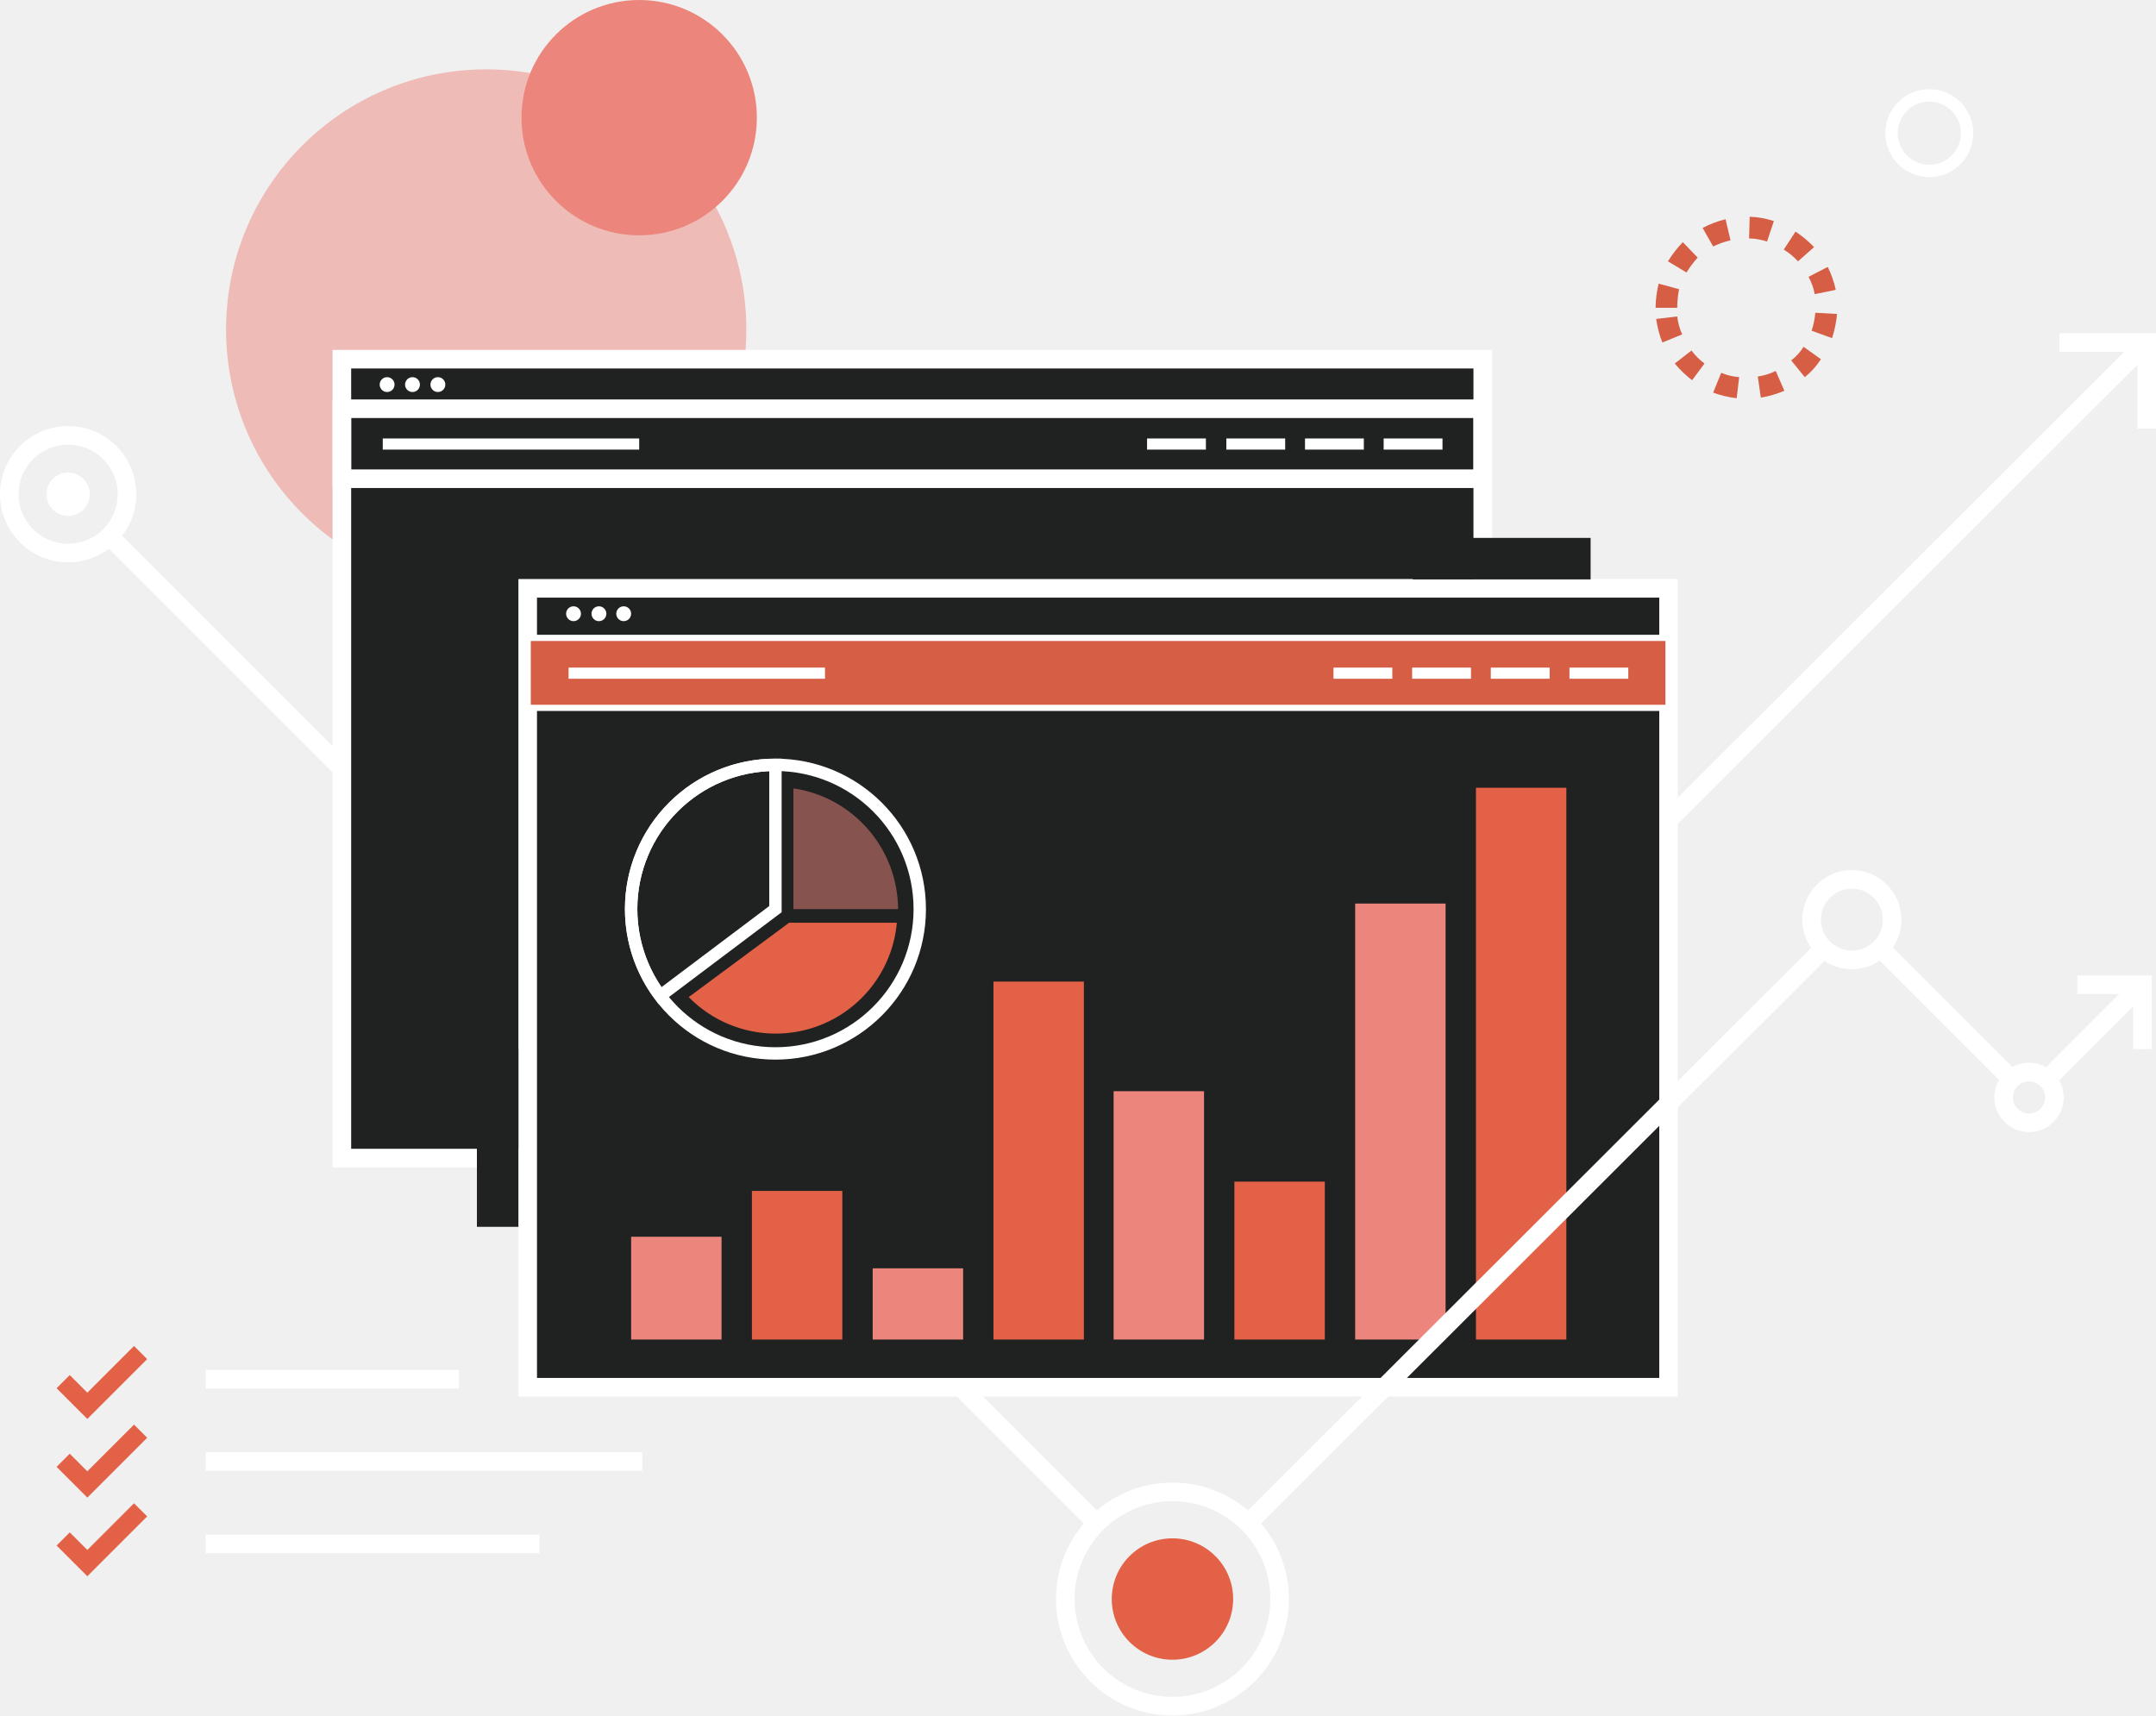
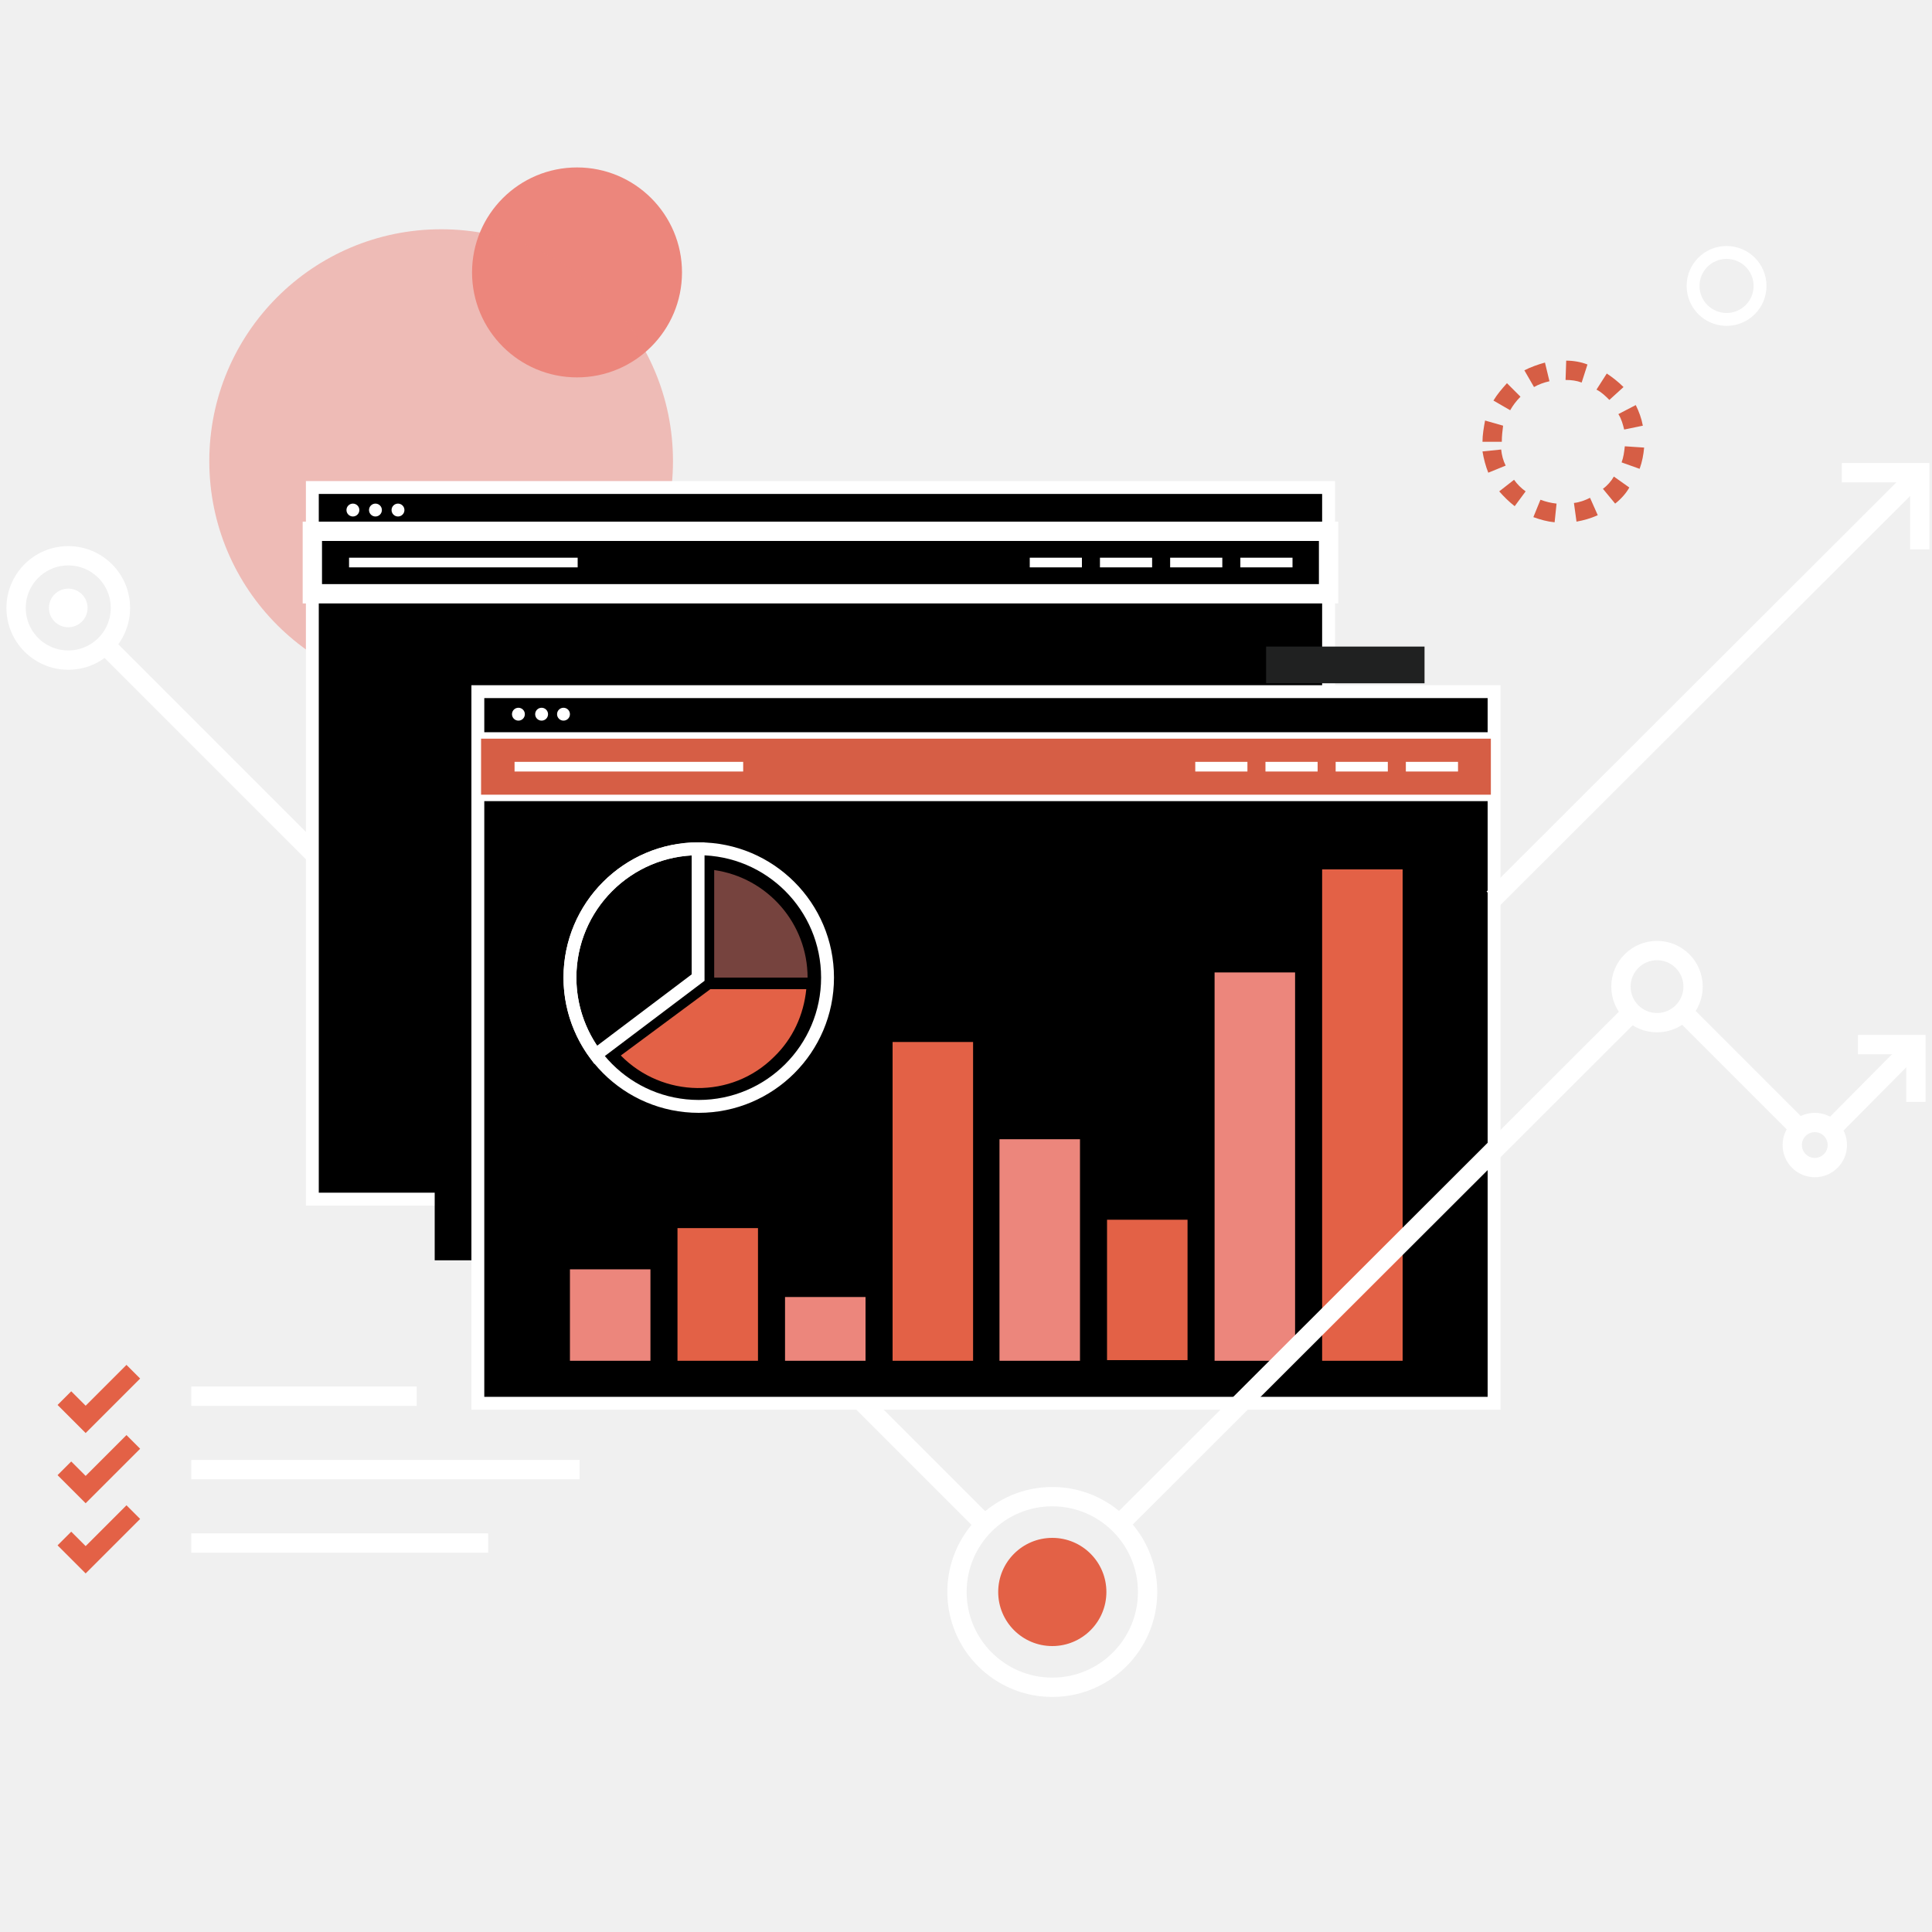
- <svg xmlns="http://www.w3.org/2000/svg" viewBox="0 0 348.1 277">
-   <defs>
-     <style>
-             .cls-1{fill:#ec867c}.cls-2{opacity:.5}.cls-3,.cls-9{fill:#d65e45}.cls-11,.cls-4,.cls-8{fill:none}.cls-4,.cls-5,.cls-8,.cls-9{stroke:#fff}.cls-11,.cls-4,.cls-5,.cls-8,.cls-9{stroke-miterlimit:10}.cls-11,.cls-4,.cls-5{stroke-width:3px}.cls-10,.cls-5{fill:#202121}.cls-6{fill:#fff}.cls-7{fill:#e36146}.cls-8{stroke-width:2px}.cls-11{stroke:#e36146}
-         </style>
-   </defs>
-   <g id="supericon3" transform="translate(-1527.5 -2161)">
-     <g id="그룹_152" data-name="그룹 152" transform="translate(1527.5 2161)">
-       <circle id="타원_129" cx="19" cy="19" r="19" class="cls-1" data-name="타원 129" transform="translate(84.2)" />
+ <svg xmlns="http://www.w3.org/2000/svg" version="1.1" id="레이어_1" x="0px" y="0px" viewBox="0 0 300 300" style="enable-background:new 0 0 300 300;" xml:space="preserve">
+   <style type="text/css">
+ 	.st0{display:none;fill:#333333;}
+ 	.st1{fill:#EC867C;}
+ 	.st2{opacity:0.5;}
+ 	.st3{fill:#D65E45;}
+ 	.st4{fill:none;stroke:#FFFFFF;stroke-width:3;stroke-miterlimit:10;}
+ 	.st5{stroke:#FFFFFF;stroke-width:2;stroke-miterlimit:10;}
+ 	.st6{fill:#FFFFFF;}
+ 	.st7{fill:#E36146;}
+ 	.st8{fill:none;stroke:#FFFFFF;stroke-width:2;stroke-miterlimit:10;}
+ 	.st9{fill:#D65E45;stroke:#FFFFFF;stroke-miterlimit:10;}
+ 	.st10{fill:#202121;}
+ 	.st11{fill:none;stroke:#E36146;stroke-width:3;stroke-miterlimit:10;}
+ </style>
+   <rect x="-67.5" y="-48.1" class="st0" width="432.2" height="408.3" />
+   <g>
+     <g id="그룹_152" transform="translate(1527.5 2161)">
+       <circle id="타원_129" class="st1" cx="-1437.9" cy="-2118.7" r="16.3" />
    </g>
-     <g id="그룹_153" class="cls-2" data-name="그룹 153" transform="translate(1527.5 2161)">
-       <circle id="타원_130" cx="42" cy="42" r="42" class="cls-1" data-name="타원 130" transform="translate(36.5 11.2)" />
+     <g id="그룹_153" transform="translate(1527.5 2161)" class="st2">
+       <circle id="타원_130" class="st1" cx="-1459" cy="-2089.4" r="36" />
    </g>
-     <path id="패스_963" d="M280.4 64.3a16.2 16.2 0 0 1-3.8-.9l1.3-3.2a9.474 9.474 0 0 0 2.9.7zm3.9-.1l-.5-3.4a9.78 9.78 0 0 0 2.9-.9l1.4 3.2a16.568 16.568 0 0 1-3.8 1.1zm-11.1-2.8a17.886 17.886 0 0 1-2.8-2.7l2.7-2.1a10.447 10.447 0 0 0 2.1 2.1zm18.2-.5l-2.2-2.7a8.331 8.331 0 0 0 2-2.2l2.8 2a12.015 12.015 0 0 1-2.6 2.9zm-23-5.6a16.369 16.369 0 0 1-1-3.8l3.4-.4a9.612 9.612 0 0 0 .8 2.9zm27.4-.7l-3.3-1.2a13.566 13.566 0 0 0 .6-2.9l3.5.2a18.03 18.03 0 0 1-.8 3.9zm-25-4.9h-3.5a17.374 17.374 0 0 1 .5-3.9l3.3.9a15.264 15.264 0 0 0-.3 3zm22.2-2.2a9.38 9.38 0 0 0-1-2.8l3.1-1.6a16.272 16.272 0 0 1 1.3 3.7zM272.3 44l-3-1.8a18.312 18.312 0 0 1 2.4-3.1l2.4 2.5a15.029 15.029 0 0 0-1.8 2.4zm18-1.8a10.589 10.589 0 0 0-2.3-1.9l1.9-2.9a18.1 18.1 0 0 1 3 2.5zm-13.7-2.4l-1.7-3a16.569 16.569 0 0 1 3.7-1.4l.8 3.4a13.315 13.315 0 0 0-2.8 1zm8.7-.8a9.818 9.818 0 0 0-2.9-.5l.1-3.5a13.364 13.364 0 0 1 3.9.7z" class="cls-3" data-name="패스 963" transform="translate(1527.5 2161)" />
-     <path id="선_50" d="M160 160L0 0" class="cls-4" data-name="선 50" transform="translate(1544.6 2247)" />
-     <path id="사각형_564" d="M0 0h184.2v129H0z" class="cls-5" data-name="사각형 564" transform="translate(1582.7 2219)" />
-     <path id="사각형_565" d="M0 0h184.2v11.3H0z" class="cls-4" data-name="사각형 565" transform="translate(1582.7 2227)" />
-     <path id="사각형_566" d="M0 0h41.4v1.8H0z" class="cls-6" data-name="사각형 566" transform="translate(1589.3 2231.8)" />
-     <path id="사각형_567" d="M0 0h9.5v1.8H0z" class="cls-6" data-name="사각형 567" transform="translate(1750.9 2231.8)" />
-     <path id="사각형_568" d="M0 0h9.5v1.8H0z" class="cls-6" data-name="사각형 568" transform="translate(1738.2 2231.8)" />
-     <path id="사각형_569" d="M0 0h9.5v1.8H0z" class="cls-6" data-name="사각형 569" transform="translate(1725.5 2231.8)" />
-     <path id="사각형_570" d="M0 0h9.5v1.8H0z" class="cls-6" data-name="사각형 570" transform="translate(1712.7 2231.8)" />
-     <circle id="타원_131" cx="1.2" cy="1.2" r="1.2" class="cls-6" data-name="타원 131" transform="translate(1588.8 2221.9)" />
-     <circle id="타원_132" cx="1.2" cy="1.2" r="1.2" class="cls-6" data-name="타원 132" transform="translate(1592.9 2221.9)" />
-     <circle id="타원_133" cx="1.2" cy="1.2" r="1.2" class="cls-6" data-name="타원 133" transform="translate(1597 2221.9)" />
-     <path id="사각형_571" d="M0 0h184.2v129H0z" class="cls-5" data-name="사각형 571" transform="translate(1612.7 2256)" />
-     <path id="사각형_572" d="M0 0h14.6v16.6H0z" class="cls-1" data-name="사각형 572" transform="translate(1629.4 2360.7)" />
-     <path id="사각형_573" d="M0 0h14.6v24H0z" class="cls-7" data-name="사각형 573" transform="translate(1648.9 2353.3)" />
-     <path id="사각형_574" d="M0 0h14.6v11.5H0z" class="cls-1" data-name="사각형 574" transform="translate(1668.4 2365.8)" />
-     <path id="사각형_575" d="M0 0h14.6v57.8H0z" class="cls-7" data-name="사각형 575" transform="translate(1687.9 2319.5)" />
-     <path id="사각형_576" d="M0 0h14.6v40.1H0z" class="cls-1" data-name="사각형 576" transform="translate(1707.3 2337.2)" />
-     <path id="사각형_577" d="M0 0h14.6v25.5H0z" class="cls-7" data-name="사각형 577" transform="translate(1726.8 2351.8)" />
-     <path id="사각형_578" d="M0 0h14.6v70.4H0z" class="cls-1" data-name="사각형 578" transform="translate(1746.3 2306.9)" />
-     <path id="사각형_579" d="M0 0h14.6v89.1H0z" class="cls-7" data-name="사각형 579" transform="translate(1765.8 2288.2)" />
-     <circle id="타원_134" cx="23.3" cy="23.3" r="23.3" class="cls-8" data-name="타원 134" transform="translate(1629.4 2284.5)" />
-     <path id="패스_964" d="M101.9 146.8a23.345 23.345 0 0 0 4.7 14l18.6-14v-23.3a23.259 23.259 0 0 0-23.3 23.3z" class="cls-8" data-name="패스 964" transform="translate(1527.5 2161)" />
-     <path id="패스_965" d="M127.4 149l-16.2 12a19.643 19.643 0 0 0 33.6-12z" class="cls-7" data-name="패스 965" transform="translate(1527.5 2161)" />
-     <g id="그룹_154" class="cls-2" data-name="그룹 154" transform="translate(1527.5 2161)">
-       <path id="패스_966" d="M128.1 146.8H145a19.8 19.8 0 0 0-16.9-19.5z" class="cls-1" data-name="패스 966" />
+     <path id="패스_963" class="st3" d="M241.4,81.1c-1.1-0.1-2.2-0.4-3.3-0.8l1.1-2.7c0.8,0.3,1.6,0.5,2.5,0.6L241.4,81.1z M244.8,81   l-0.4-2.9c0.9-0.1,1.7-0.4,2.5-0.8l1.2,2.7C247,80.5,245.9,80.8,244.8,81z M235.2,78.6c-0.9-0.7-1.7-1.5-2.4-2.3l2.3-1.8   c0.5,0.7,1.1,1.3,1.8,1.8L235.2,78.6z M250.8,78.2l-1.9-2.3c0.7-0.5,1.3-1.2,1.7-1.9l2.4,1.7C252.5,76.6,251.7,77.5,250.8,78.2z    M231.1,73.4c-0.4-1-0.7-2.1-0.9-3.3l2.9-0.3c0.1,0.9,0.3,1.7,0.7,2.5L231.1,73.4z M254.6,72.8l-2.8-1c0.3-0.8,0.4-1.6,0.5-2.5   l3,0.2C255.2,70.6,255,71.7,254.6,72.8z M233.2,68.6h-3c0-1.1,0.2-2.2,0.4-3.3l2.8,0.8C233.3,66.9,233.2,67.7,233.2,68.6z    M252.2,66.7c-0.2-0.8-0.4-1.6-0.9-2.4l2.7-1.4c0.5,1,0.9,2.1,1.1,3.2L252.2,66.7z M234.5,63.7l-2.6-1.5c0.6-1,1.3-1.8,2.1-2.7   l2.1,2.1C235.4,62.3,234.9,63,234.5,63.7z M249.9,62.1c-0.6-0.6-1.2-1.2-2-1.6l1.6-2.5c0.9,0.6,1.8,1.3,2.6,2.1L249.9,62.1z    M238.2,60.1l-1.5-2.6c1-0.5,2.1-0.9,3.2-1.2l0.7,2.9C239.7,59.4,238.9,59.7,238.2,60.1L238.2,60.1z M245.6,59.4   c-0.8-0.3-1.6-0.4-2.5-0.4l0.1-3c1.1,0,2.3,0.2,3.3,0.6L245.6,59.4z" />
+     <line id="선_50" class="st4" x1="152.9" y1="236.7" x2="15.9" y2="99.7" />
+     <rect id="사각형_564" x="48.5" y="75.7" class="st5" width="157.8" height="110.5" />
+     <rect id="사각형_565" x="48.5" y="82.5" class="st4" width="157.8" height="9.7" />
+     <rect id="사각형_566" x="54.2" y="86.6" class="st6" width="35.5" height="1.5" />
+     <rect id="사각형_567" x="192.6" y="86.6" class="st6" width="8.1" height="1.5" />
+     <rect id="사각형_568" x="181.7" y="86.6" class="st6" width="8.1" height="1.5" />
+     <rect id="사각형_569" x="170.8" y="86.6" class="st6" width="8.1" height="1.5" />
+     <rect id="사각형_570" x="159.9" y="86.6" class="st6" width="8.1" height="1.5" />
+     <circle id="타원_131" class="st6" cx="54.8" cy="79.2" r="1" />
+     <circle id="타원_132" class="st6" cx="58.3" cy="79.2" r="1" />
+     <circle id="타원_133" class="st6" cx="61.8" cy="79.2" r="1" />
+     <rect id="사각형_571" x="74.2" y="107.4" class="st5" width="157.8" height="110.5" />
+     <rect id="사각형_572" x="88.5" y="197.1" class="st1" width="12.5" height="14.2" />
+     <rect id="사각형_573" x="105.2" y="190.7" class="st7" width="12.5" height="20.6" />
+     <rect id="사각형_574" x="121.9" y="201.4" class="st1" width="12.5" height="9.9" />
+     <rect id="사각형_575" x="138.6" y="161.8" class="st7" width="12.5" height="49.5" />
+     <rect id="사각형_576" x="155.2" y="176.9" class="st1" width="12.5" height="34.4" />
+     <rect id="사각형_577" x="171.9" y="189.4" class="st7" width="12.5" height="21.8" />
+     <rect id="사각형_578" x="188.6" y="151" class="st1" width="12.5" height="60.3" />
+     <rect id="사각형_579" x="205.3" y="135" class="st7" width="12.5" height="76.3" />
+     <circle id="타원_134" class="st8" cx="108.5" cy="151.8" r="20" />
+     <path id="패스_964" class="st8" d="M88.5,151.8c0,4.3,1.4,8.5,4,12l15.9-12v-20C97.5,131.8,88.5,140.7,88.5,151.8   C88.5,151.7,88.5,151.7,88.5,151.8z" />
+     <path id="패스_965" class="st7" d="M110.3,153.6l-13.9,10.3c6.5,6.6,17.2,6.8,23.8,0.2c2.9-2.8,4.6-6.5,5-10.5H110.3z" />
+     <g id="그룹_154" transform="translate(1527.5 2161)" class="st2">
+       <path id="패스_966" class="st1" d="M-1416.6-2009.2h14.5c0-8.4-6.2-15.5-14.5-16.7V-2009.2z" />
    </g>
-     <path id="사각형_580" d="M0 0h184.2v11.3H0z" class="cls-9" data-name="사각형 580" transform="translate(1612.7 2264)" />
-     <path id="사각형_581" d="M0 0h41.4v1.8H0z" class="cls-6" data-name="사각형 581" transform="translate(1619.3 2268.8)" />
-     <path id="사각형_582" d="M0 0h9.5v1.8H0z" class="cls-6" data-name="사각형 582" transform="translate(1780.9 2268.8)" />
-     <path id="사각형_583" d="M0 0h9.5v1.8H0z" class="cls-6" data-name="사각형 583" transform="translate(1768.2 2268.8)" />
-     <path id="사각형_584" d="M0 0h9.5v1.8H0z" class="cls-6" data-name="사각형 584" transform="translate(1755.5 2268.8)" />
-     <path id="사각형_585" d="M0 0h9.5v1.8H0z" class="cls-6" data-name="사각형 585" transform="translate(1742.8 2268.8)" />
-     <circle id="타원_135" cx="1.2" cy="1.2" r="1.2" class="cls-6" data-name="타원 135" transform="translate(1618.9 2258.9)" />
-     <circle id="타원_136" cx="1.2" cy="1.2" r="1.2" class="cls-6" data-name="타원 136" transform="translate(1623 2258.9)" />
-     <circle id="타원_137" cx="1.2" cy="1.2" r="1.2" class="cls-6" data-name="타원 137" transform="translate(1627 2258.9)" />
-     <circle id="타원_138" cx="17.3" cy="17.3" r="17.3" class="cls-4" data-name="타원 138" transform="translate(1699.5 2401.9)" />
-     <circle id="타원_139" cx="6.5" cy="6.5" r="6.5" class="cls-4" data-name="타원 139" transform="translate(1820 2303)" />
-     <circle id="타원_140" cx="6.1" cy="6.1" r="6.1" class="cls-8" data-name="타원 140" transform="translate(1832.9 2176.4)" />
-     <circle id="타원_141" cx="4.1" cy="4.1" r="4.1" class="cls-4" data-name="타원 141" transform="translate(1851 2334.1)" />
-     <path id="선_51" d="M0 93.5L93.6 0" class="cls-4" data-name="선 51" transform="translate(1729 2313.5)" />
-     <path id="선_52" d="M0 0l21.7 21.7" class="cls-4" data-name="선 52" transform="translate(1831.1 2314.1)" />
-     <path id="선_53" d="M0 15L15 0" class="cls-4" data-name="선 53" transform="translate(1857.7 2320.6)" />
-     <path id="패스_967" d="M332.5 55.3h14.1v13.9" class="cls-4" data-name="패스 967" transform="translate(1527.5 2161)" />
-     <path id="패스_968" d="M335.4 159h10.5v10.4" class="cls-4" data-name="패스 968" transform="translate(1527.5 2161)" />
-     <circle id="타원_142" cx="9.8" cy="9.8" r="9.8" class="cls-7" data-name="타원 142" transform="translate(1707 2409.4)" />
-     <circle id="타원_143" cx="9.5" cy="9.5" r="9.5" class="cls-4" data-name="타원 143" transform="translate(1529 2231.3)" />
-     <circle id="타원_144" cx="3.5" cy="3.5" r="3.5" class="cls-6" data-name="타원 144" transform="translate(1535 2237.3)" />
-     <path id="사각형_586" d="M0 0h6.7v28.7H0z" class="cls-10" data-name="사각형 586" transform="translate(1604.5 2330.4)" />
-     <path id="사각형_587" d="M0 0h6.7v28.7H0z" class="cls-10" data-name="사각형 587" transform="rotate(-90 2005.086 249.471)" />
-     <path id="선_54" d="M0 77.6L77.7 0" class="cls-4" data-name="선 54" transform="translate(1796.8 2215.9)" />
-     <path id="패스_969" d="M10.2 223.1l3.9 3.9 8.6-8.6" class="cls-11" data-name="패스 969" transform="translate(1527.5 2161)" />
-     <path id="패스_970" d="M10.2 235.8l3.9 3.9 8.6-8.6" class="cls-11" data-name="패스 970" transform="translate(1527.5 2161)" />
-     <path id="패스_971" d="M10.2 248.5l3.9 3.9 8.6-8.6" class="cls-11" data-name="패스 971" transform="translate(1527.5 2161)" />
-     <path id="선_55" d="M0 0h40.9" class="cls-4" data-name="선 55" transform="translate(1560.7 2383.7)" />
-     <path id="선_56" d="M0 0h53.9" class="cls-4" data-name="선 56" transform="translate(1560.7 2410.3)" />
-     <path id="선_57" d="M0 0h70.5" class="cls-4" data-name="선 57" transform="translate(1560.7 2397)" />
+     <rect id="사각형_580" x="74.2" y="114.2" class="st9" width="157.8" height="9.7" />
+     <rect id="사각형_581" x="79.9" y="118.3" class="st6" width="35.5" height="1.5" />
+     <rect id="사각형_582" x="218.3" y="118.3" class="st6" width="8.1" height="1.5" />
+     <rect id="사각형_583" x="207.4" y="118.3" class="st6" width="8.1" height="1.5" />
+     <rect id="사각형_584" x="196.5" y="118.3" class="st6" width="8.1" height="1.5" />
+     <rect id="사각형_585" x="185.6" y="118.3" class="st6" width="8.1" height="1.5" />
+     <circle id="타원_135" class="st6" cx="80.5" cy="110.9" r="1" />
+     <circle id="타원_136" class="st6" cx="84.1" cy="110.9" r="1" />
+     <circle id="타원_137" class="st6" cx="87.5" cy="110.9" r="1" />
+     <circle id="타원_138" class="st4" cx="163.4" cy="247.2" r="14.8" />
+     <circle id="타원_139" class="st4" cx="257.3" cy="153.2" r="5.6" />
+     <circle id="타원_140" class="st8" cx="268.1" cy="44.4" r="5.2" />
+     <circle id="타원_141" class="st4" cx="281.8" cy="177.8" r="3.5" />
+     <line id="선_51" class="st4" x1="173.8" y1="236.7" x2="254" y2="156.6" />
+     <line id="선_52" class="st4" x1="261.3" y1="157.1" x2="279.9" y2="175.7" />
+     <line id="선_53" class="st4" x1="284.1" y1="175.6" x2="296.9" y2="162.7" />
+     <path id="패스_967" class="st4" d="M286,73.4h12.1v11.9" />
+     <path id="패스_968" class="st4" d="M288.5,162.2h9v8.9" />
+     <circle id="타원_142" class="st7" cx="163.4" cy="247.2" r="8.4" />
+     <circle id="타원_143" class="st4" cx="10.6" cy="94.4" r="8.1" />
+     <circle id="타원_144" class="st6" cx="10.6" cy="94.4" r="3" />
+     <rect id="사각형_586" x="67.5" y="171.1" width="5.7" height="24.6" />
+     <rect id="사각형_587" x="196.6" y="100.4" class="st10" width="24.6" height="5.7" />
+     <line id="선_54" class="st4" x1="231.9" y1="139.5" x2="298.5" y2="73" />
+     <path id="패스_969" class="st11" d="M10,217.1l3.3,3.3l7.4-7.4" />
+     <path id="패스_970" class="st11" d="M10,228l3.3,3.3l7.4-7.4" />
+     <path id="패스_971" class="st11" d="M10,238.9l3.3,3.3l7.4-7.4" />
+     <line id="선_55" class="st4" x1="29.7" y1="216.8" x2="64.7" y2="216.8" />
+     <line id="선_56" class="st4" x1="29.7" y1="239.6" x2="75.8" y2="239.6" />
+     <line id="선_57" class="st4" x1="29.7" y1="228.2" x2="90" y2="228.2" />
  </g>
</svg>
